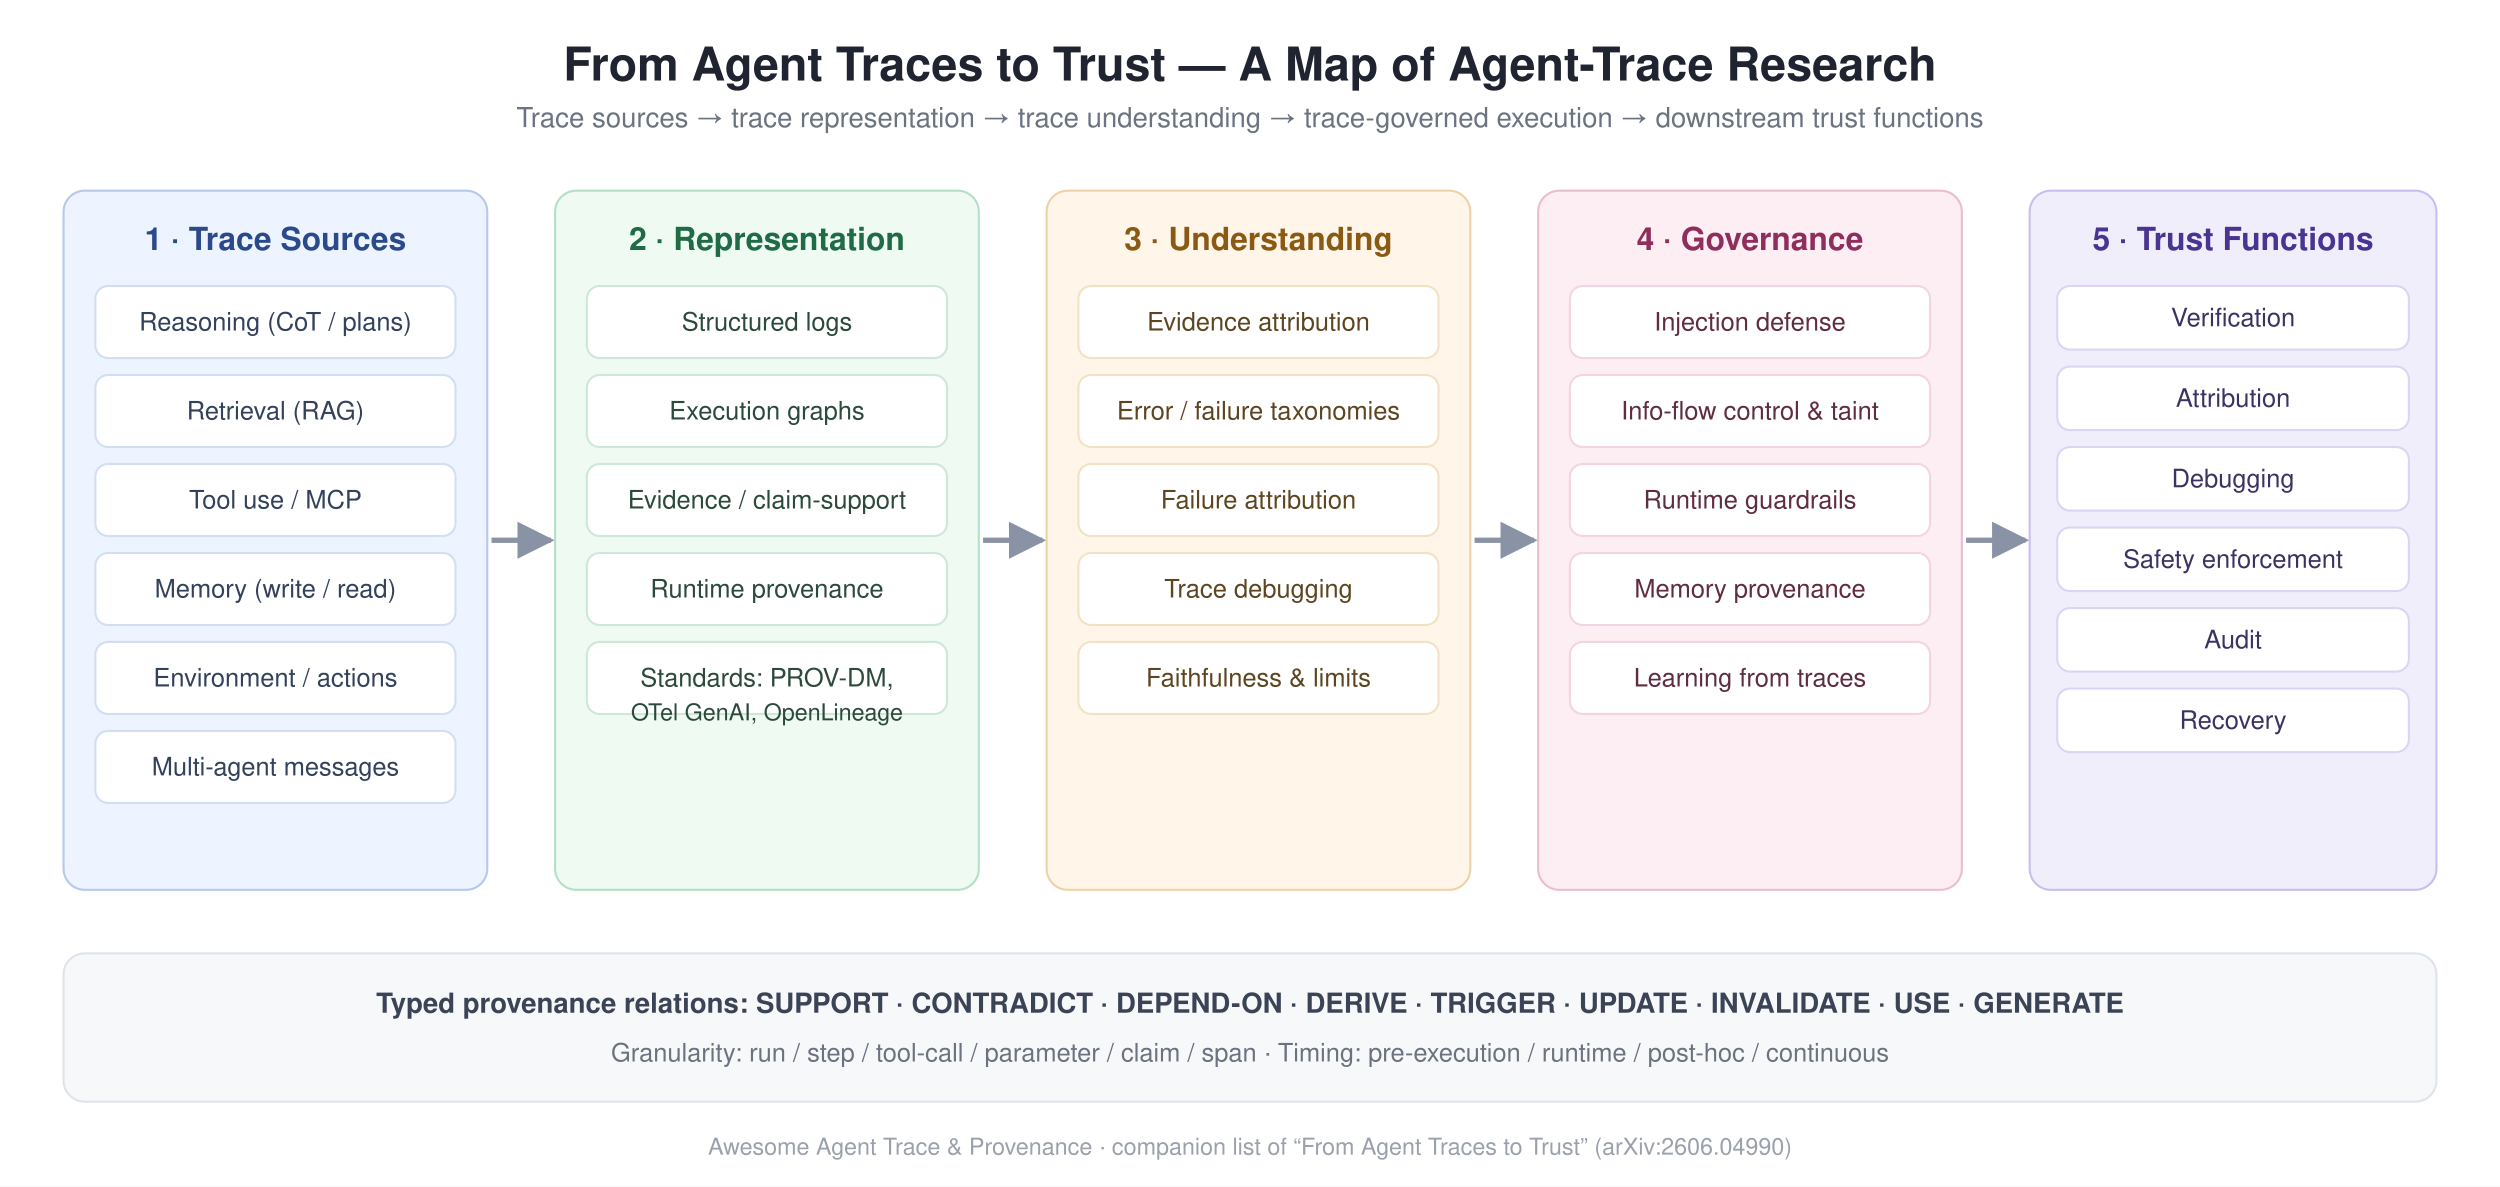
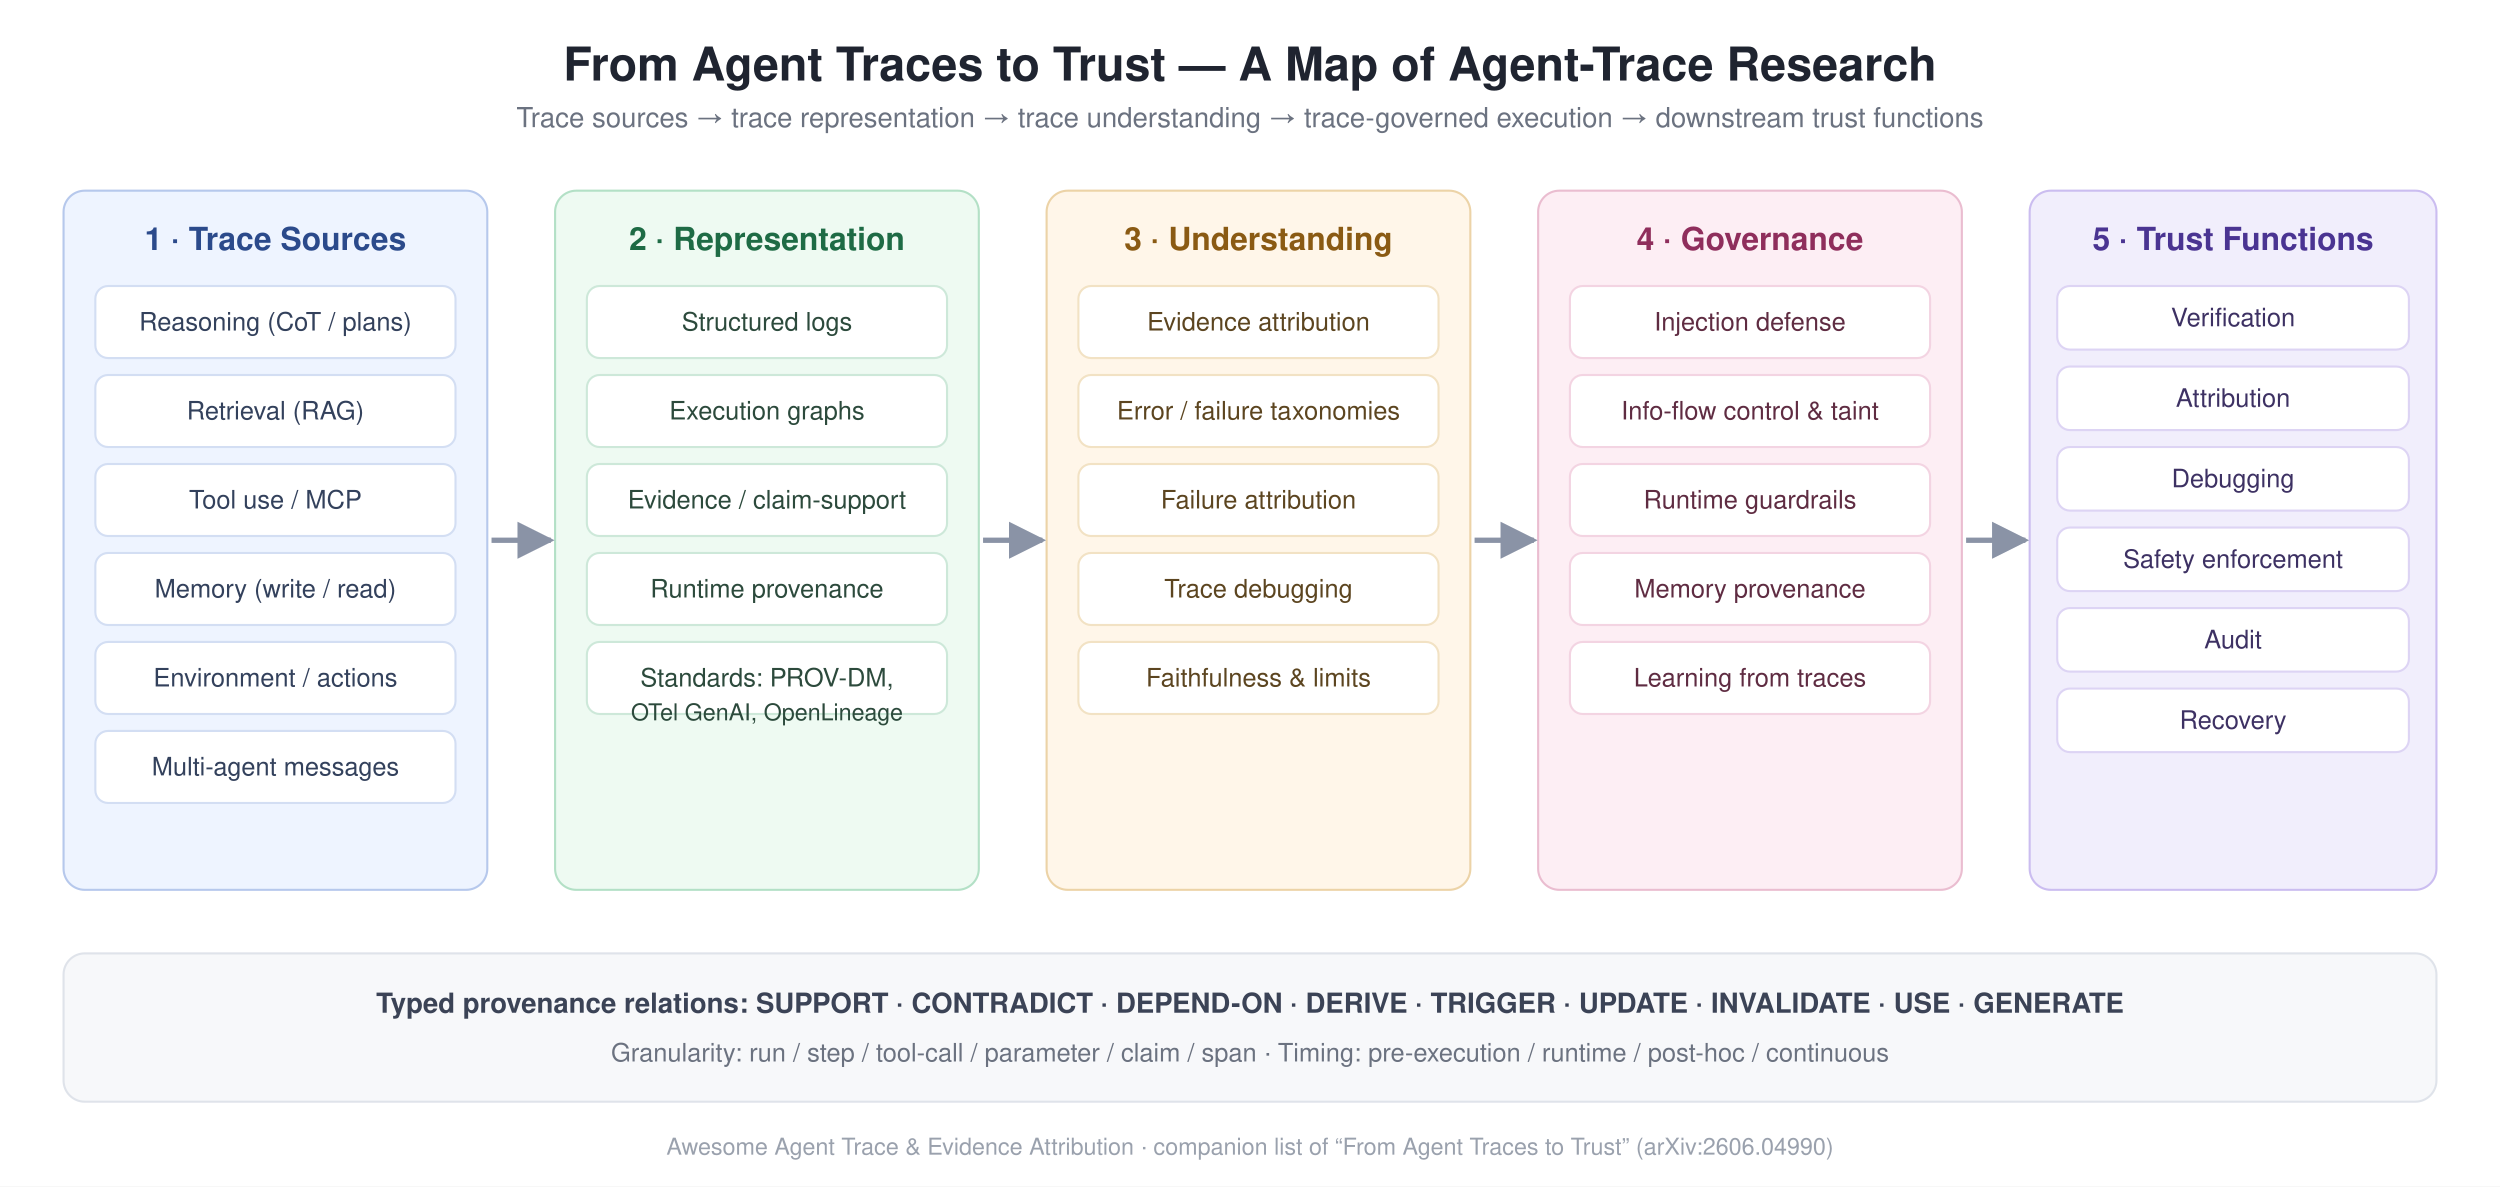
<svg xmlns="http://www.w3.org/2000/svg" width="1180" height="560" viewBox="0 0 1180 560" font-family="-apple-system, 'Segoe UI', Helvetica, Arial, sans-serif">
  <defs>
    <marker id="arrow" viewBox="0 0 10 10" refX="9" refY="5" markerWidth="7" markerHeight="7" orient="auto-start-reverse">
      <path d="M 0 0 L 10 5 L 0 10 z" fill="#8a93a6" />
    </marker>
  </defs>
  <rect width="1180" height="560" fill="#ffffff" />
  <text x="590" y="38" text-anchor="middle" font-size="22" font-weight="700" fill="#1f2430">From Agent Traces to Trust — A Map of Agent-Trace Research</text>
  <text x="590" y="60" text-anchor="middle" font-size="13" fill="#6b7280">Trace sources → trace representation → trace understanding → trace-governed execution → downstream trust functions</text>
  <g>
    <rect x="30" y="90" width="200" height="330" rx="10" fill="#eef4ff" stroke="#b6c8ec" />
    <text x="130" y="118" text-anchor="middle" font-size="15" font-weight="700" fill="#2b4a8b">1 · Trace Sources</text>
    <g font-size="12" fill="#33415c" text-anchor="middle">
      <rect x="45" y="135" width="170" height="34" rx="6" fill="#ffffff" stroke="#d3def3" />
      <text x="130" y="156">Reasoning (CoT / plans)</text>
      <rect x="45" y="177" width="170" height="34" rx="6" fill="#ffffff" stroke="#d3def3" />
      <text x="130" y="198">Retrieval (RAG)</text>
      <rect x="45" y="219" width="170" height="34" rx="6" fill="#ffffff" stroke="#d3def3" />
      <text x="130" y="240">Tool use / MCP</text>
      <rect x="45" y="261" width="170" height="34" rx="6" fill="#ffffff" stroke="#d3def3" />
      <text x="130" y="282">Memory (write / read)</text>
      <rect x="45" y="303" width="170" height="34" rx="6" fill="#ffffff" stroke="#d3def3" />
      <text x="130" y="324">Environment / actions</text>
      <rect x="45" y="345" width="170" height="34" rx="6" fill="#ffffff" stroke="#d3def3" />
      <text x="130" y="366">Multi-agent messages</text>
    </g>
  </g>
  <g>
    <rect x="262" y="90" width="200" height="330" rx="10" fill="#eefaf2" stroke="#b3e0c6" />
    <text x="362" y="118" text-anchor="middle" font-size="15" font-weight="700" fill="#1e6b45">2 · Representation</text>
    <g font-size="12" fill="#2c4a3c" text-anchor="middle">
      <rect x="277" y="135" width="170" height="34" rx="6" fill="#ffffff" stroke="#cde8d9" />
      <text x="362" y="156">Structured logs</text>
      <rect x="277" y="177" width="170" height="34" rx="6" fill="#ffffff" stroke="#cde8d9" />
      <text x="362" y="198">Execution graphs</text>
      <rect x="277" y="219" width="170" height="34" rx="6" fill="#ffffff" stroke="#cde8d9" />
      <text x="362" y="240">Evidence / claim-support</text>
      <rect x="277" y="261" width="170" height="34" rx="6" fill="#ffffff" stroke="#cde8d9" />
      <text x="362" y="282">Runtime provenance</text>
      <rect x="277" y="303" width="170" height="34" rx="6" fill="#ffffff" stroke="#cde8d9" />
      <text x="362" y="324">Standards: PROV-DM,</text>
      <text x="362" y="340" font-size="11">OTel GenAI, OpenLineage</text>
    </g>
  </g>
  <g>
    <rect x="494" y="90" width="200" height="330" rx="10" fill="#fff6e9" stroke="#ecd3a7" />
    <text x="594" y="118" text-anchor="middle" font-size="15" font-weight="700" fill="#8a5a13">3 · Understanding</text>
    <g font-size="12" fill="#5c4520" text-anchor="middle">
      <rect x="509" y="135" width="170" height="34" rx="6" fill="#ffffff" stroke="#f2e2c4" />
      <text x="594" y="156">Evidence attribution</text>
      <rect x="509" y="177" width="170" height="34" rx="6" fill="#ffffff" stroke="#f2e2c4" />
      <text x="594" y="198">Error / failure taxonomies</text>
      <rect x="509" y="219" width="170" height="34" rx="6" fill="#ffffff" stroke="#f2e2c4" />
      <text x="594" y="240">Failure attribution</text>
      <rect x="509" y="261" width="170" height="34" rx="6" fill="#ffffff" stroke="#f2e2c4" />
      <text x="594" y="282">Trace debugging</text>
      <rect x="509" y="303" width="170" height="34" rx="6" fill="#ffffff" stroke="#f2e2c4" />
      <text x="594" y="324">Faithfulness &amp; limits</text>
    </g>
  </g>
  <g>
    <rect x="726" y="90" width="200" height="330" rx="10" fill="#fdeef4" stroke="#eabdd0" />
    <text x="826" y="118" text-anchor="middle" font-size="15" font-weight="700" fill="#8f2e5c">4 · Governance</text>
    <g font-size="12" fill="#5f2c42" text-anchor="middle">
      <rect x="741" y="135" width="170" height="34" rx="6" fill="#ffffff" stroke="#f3d4e2" />
      <text x="826" y="156">Injection defense</text>
      <rect x="741" y="177" width="170" height="34" rx="6" fill="#ffffff" stroke="#f3d4e2" />
      <text x="826" y="198">Info-flow control &amp; taint</text>
      <rect x="741" y="219" width="170" height="34" rx="6" fill="#ffffff" stroke="#f3d4e2" />
      <text x="826" y="240">Runtime guardrails</text>
      <rect x="741" y="261" width="170" height="34" rx="6" fill="#ffffff" stroke="#f3d4e2" />
      <text x="826" y="282">Memory provenance</text>
      <rect x="741" y="303" width="170" height="34" rx="6" fill="#ffffff" stroke="#f3d4e2" />
      <text x="826" y="324">Learning from traces</text>
    </g>
  </g>
  <g>
    <rect x="958" y="90" width="192" height="330" rx="10" fill="#f1eefc" stroke="#cbbdf0" />
    <text x="1054" y="118" text-anchor="middle" font-size="15" font-weight="700" fill="#4a3492">5 · Trust Functions</text>
    <g font-size="12" fill="#3d3163" text-anchor="middle">
      <rect x="971" y="135" width="166" height="30" rx="6" fill="#ffffff" stroke="#ddd4f4" />
      <text x="1054" y="154">Verification</text>
      <rect x="971" y="173" width="166" height="30" rx="6" fill="#ffffff" stroke="#ddd4f4" />
      <text x="1054" y="192">Attribution</text>
      <rect x="971" y="211" width="166" height="30" rx="6" fill="#ffffff" stroke="#ddd4f4" />
      <text x="1054" y="230">Debugging</text>
      <rect x="971" y="249" width="166" height="30" rx="6" fill="#ffffff" stroke="#ddd4f4" />
      <text x="1054" y="268">Safety enforcement</text>
      <rect x="971" y="287" width="166" height="30" rx="6" fill="#ffffff" stroke="#ddd4f4" />
      <text x="1054" y="306">Audit</text>
      <rect x="971" y="325" width="166" height="30" rx="6" fill="#ffffff" stroke="#ddd4f4" />
      <text x="1054" y="344">Recovery</text>
    </g>
  </g>
  <line x1="232" y1="255" x2="260" y2="255" stroke="#8a93a6" stroke-width="2.5" marker-end="url(#arrow)" />
  <line x1="464" y1="255" x2="492" y2="255" stroke="#8a93a6" stroke-width="2.5" marker-end="url(#arrow)" />
  <line x1="696" y1="255" x2="724" y2="255" stroke="#8a93a6" stroke-width="2.5" marker-end="url(#arrow)" />
  <line x1="928" y1="255" x2="956" y2="255" stroke="#8a93a6" stroke-width="2.5" marker-end="url(#arrow)" />
  <rect x="30" y="450" width="1120" height="70" rx="10" fill="#f7f8fa" stroke="#dfe3ea" />
  <text x="590" y="478" text-anchor="middle" font-size="13" font-weight="600" fill="#3b4356">Typed provenance relations: SUPPORT · CONTRADICT · DEPEND-ON · DERIVE · TRIGGER · UPDATE · INVALIDATE · USE · GENERATE</text>
  <text x="590" y="501" text-anchor="middle" font-size="12" fill="#6b7280">Granularity: run / step / tool-call / parameter / claim / span  ·  Timing: pre-execution / runtime / post-hoc / continuous</text>
-   <text x="590" y="545" text-anchor="middle" font-size="11" fill="#9aa1ad">Awesome Agent Trace &amp; Provenance · companion list of “From Agent Traces to Trust” (arXiv:2606.04990)</text>
+   <text x="590" y="545" text-anchor="middle" font-size="11" fill="#9aa1ad">Awesome Agent Trace &amp; Evidence Attribution · companion list of “From Agent Traces to Trust” (arXiv:2606.04990)</text>
</svg>
